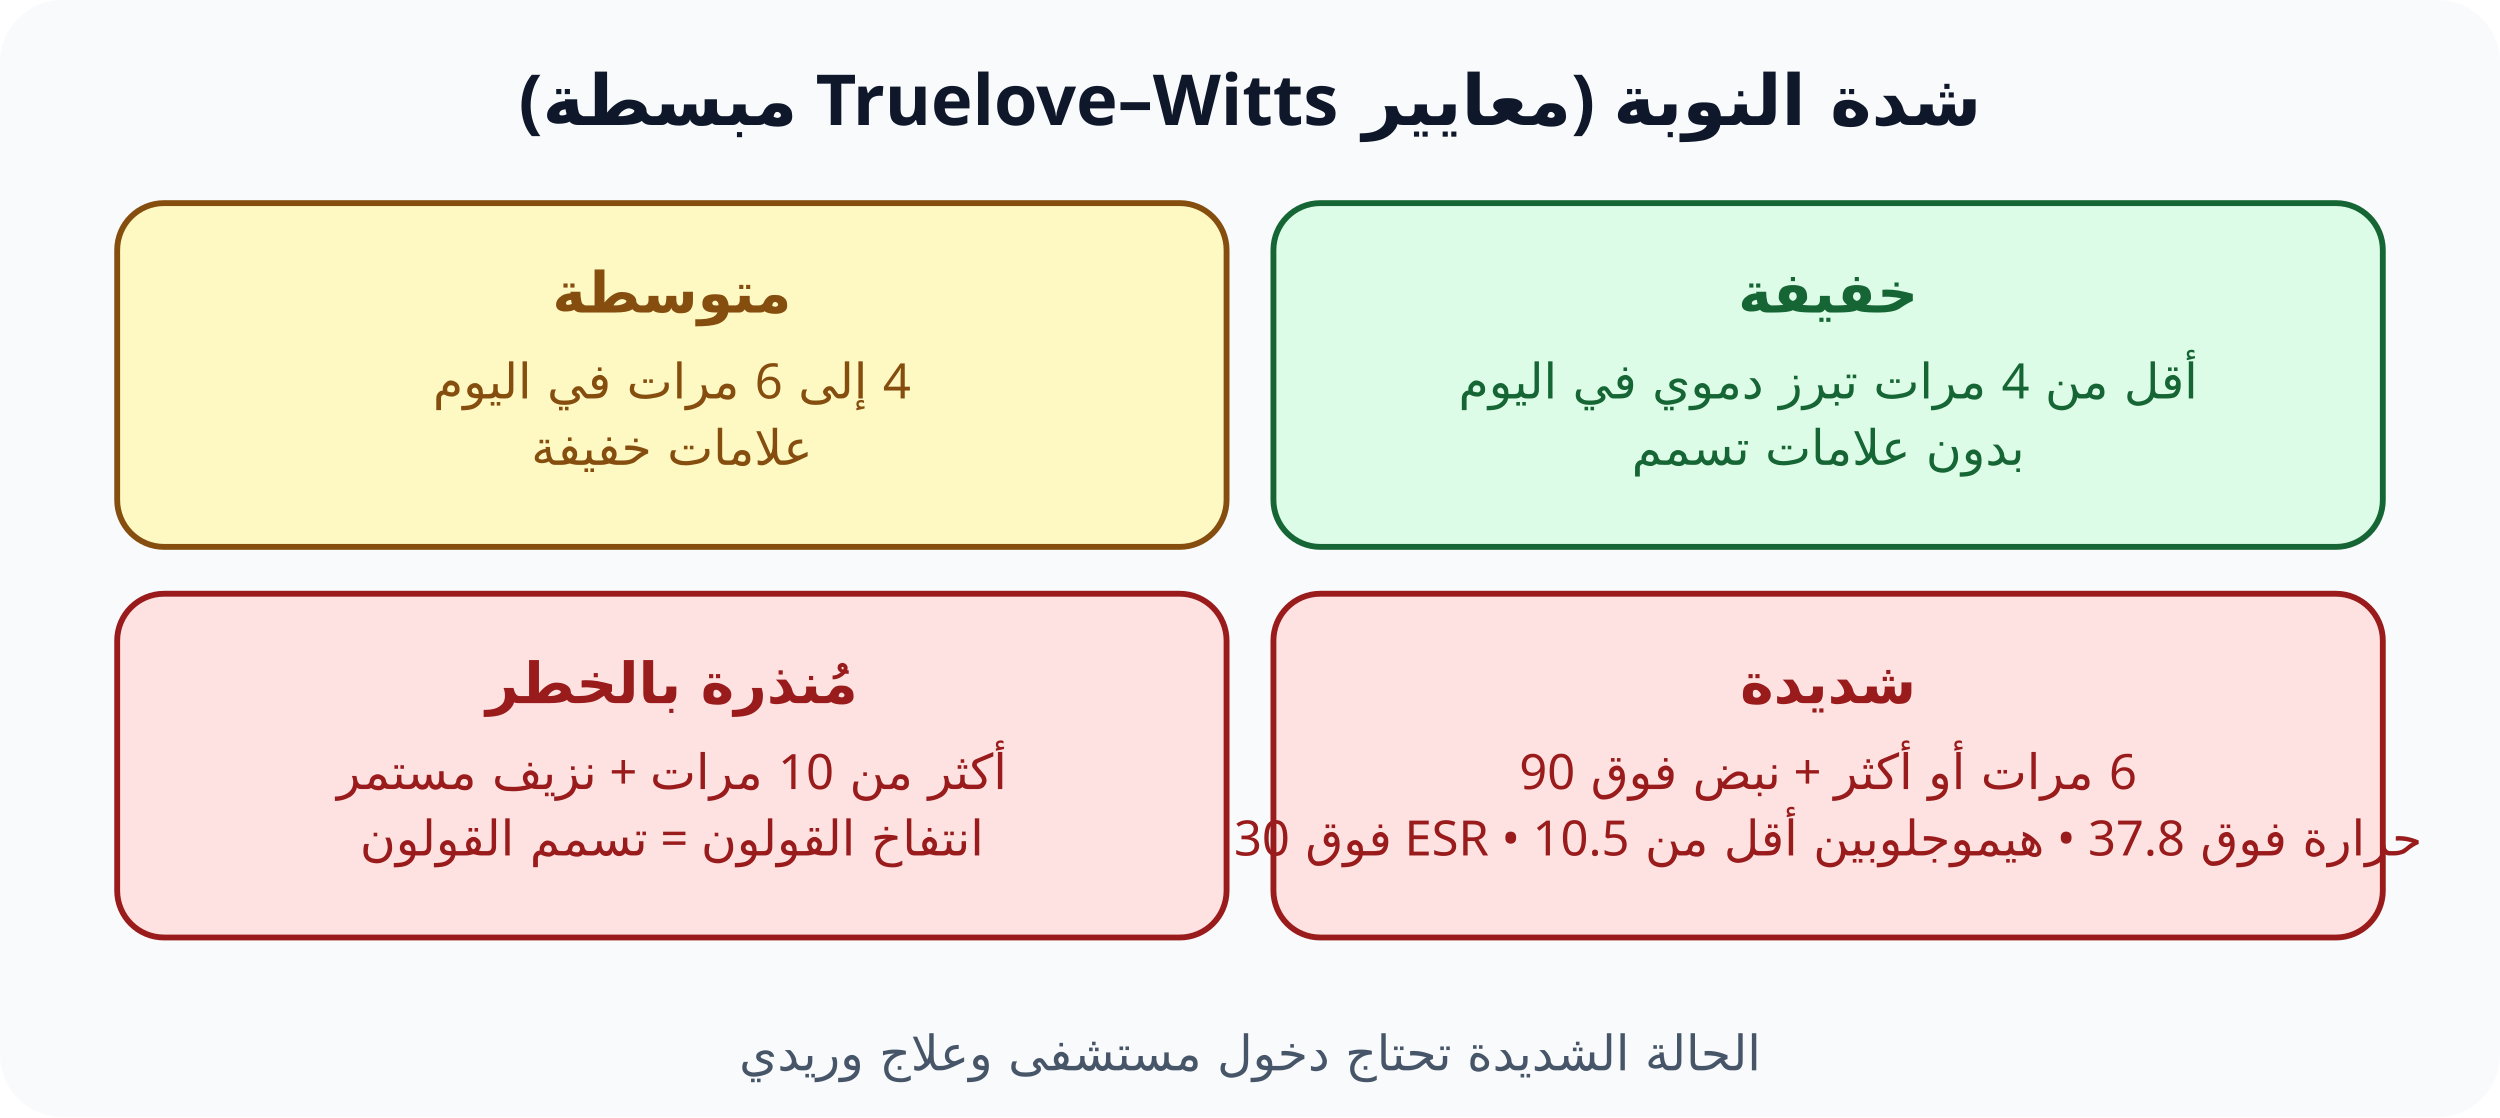
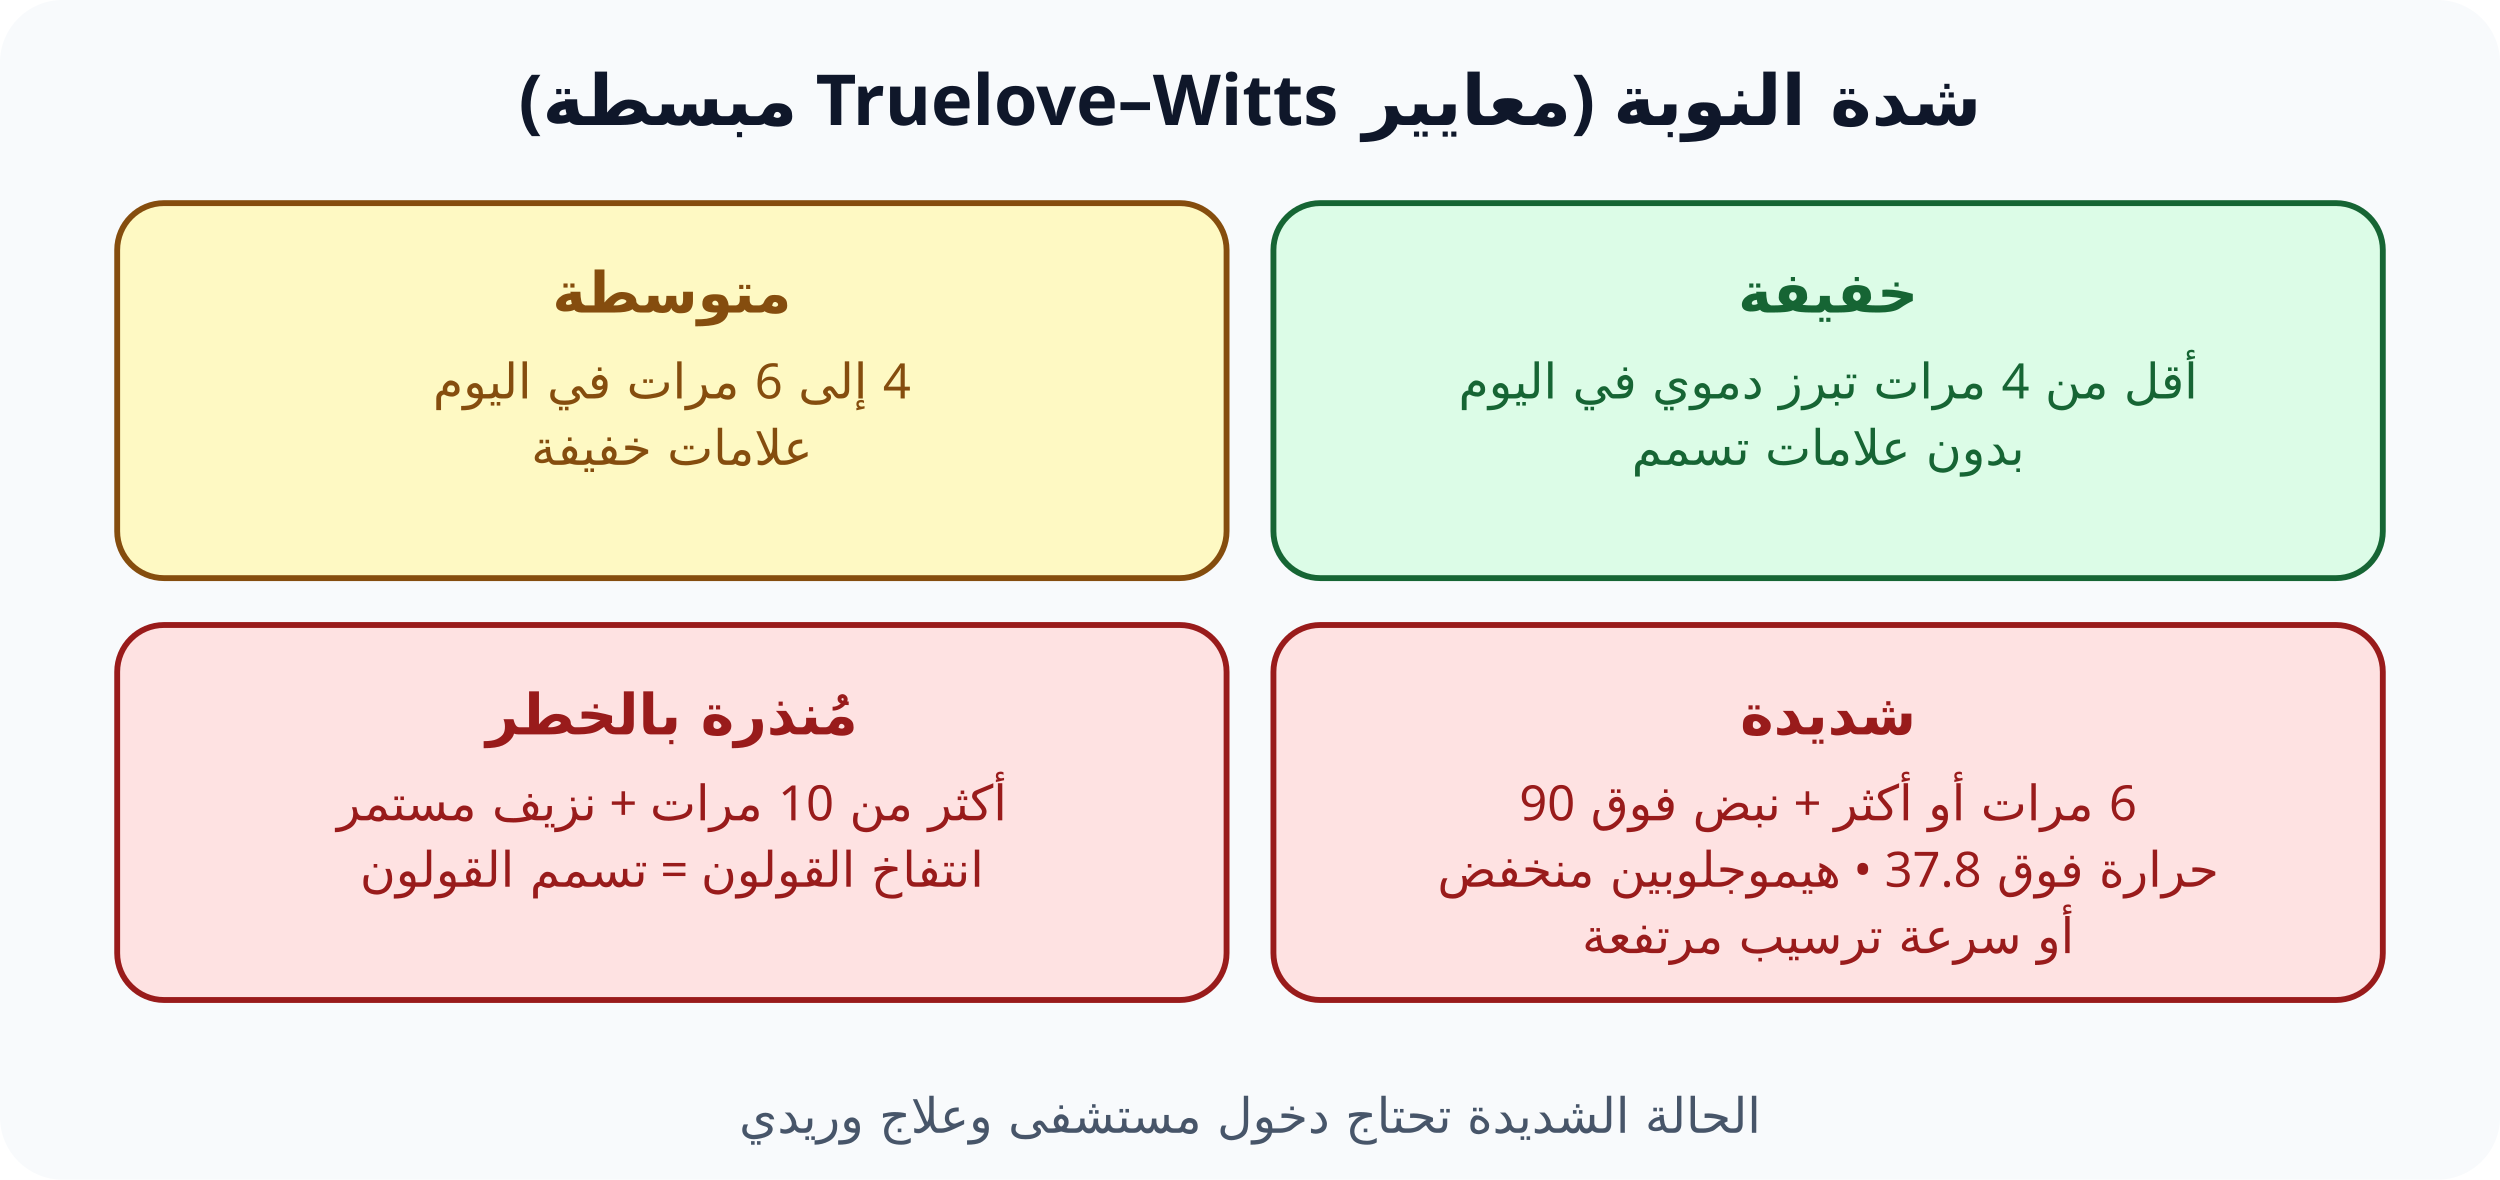
- <svg xmlns="http://www.w3.org/2000/svg" viewBox="0 0 640 286" font-family="Cairo, Tahoma, sans-serif" direction="rtl">
-   <rect width="640" height="286" rx="16" fill="#f8fafc" />
+ <svg xmlns="http://www.w3.org/2000/svg" viewBox="0 0 640 302" font-family="Cairo, Tahoma, sans-serif" direction="rtl">
+   <rect width="640" height="302" rx="16" fill="#f8fafc" />
  <text x="320" y="32" text-anchor="middle" font-size="18" font-weight="800" fill="#0f172a">شدة النوبة (معايير Truelove–Witts مبسطة)</text>
-   <rect x="326" y="52" width="284" height="88" rx="12" fill="#dcfce7" stroke="#166534" stroke-width="1.5" />
+   <rect x="326" y="52" width="284" height="96" rx="12" fill="#dcfce7" stroke="#166534" stroke-width="1.5" />
  <text x="468" y="80" text-anchor="middle" font-size="14.5" font-weight="800" fill="#166534">خفيفة</text>
  <text x="468" y="102" text-anchor="middle" font-size="12.5" fill="#166534">أقل من 4 مرات تبرز دموي في اليوم</text>
  <text x="468" y="119" text-anchor="middle" font-size="12.5" fill="#166534">بدون علامات تسمم</text>
-   <rect x="30" y="52" width="284" height="88" rx="12" fill="#fef9c3" stroke="#854d0e" stroke-width="1.5" />
+   <rect x="30" y="52" width="284" height="96" rx="12" fill="#fef9c3" stroke="#854d0e" stroke-width="1.5" />
  <text x="172" y="80" text-anchor="middle" font-size="14.5" font-weight="800" fill="#854d0e">متوسطة</text>
  <text x="172" y="102" text-anchor="middle" font-size="12.5" fill="#854d0e">4 إلى 6 مرات في اليوم</text>
  <text x="172" y="119" text-anchor="middle" font-size="12.5" fill="#854d0e">علامات خفيفة</text>
-   <rect x="326" y="152" width="284" height="88" rx="12" fill="#fee2e2" stroke="#991b1b" stroke-width="1.5" />
-   <text x="468" y="180" text-anchor="middle" font-size="14.5" font-weight="800" fill="#991b1b">شديدة</text>
-   <text x="468" y="202" text-anchor="middle" font-size="12.5" fill="#991b1b">6 مرات أو أكثر + نبض فوق 90</text>
-   <text x="468" y="219" text-anchor="middle" font-size="12.5" fill="#991b1b">حرارة فوق 37.8 • هيموجلوبين أقل من 10.5 • ESR فوق 30</text>
-   <rect x="30" y="152" width="284" height="88" rx="12" fill="#fee2e2" stroke="#991b1b" stroke-width="1.5" />
-   <text x="172" y="180" text-anchor="middle" font-size="14.5" font-weight="800" fill="#991b1b">مُنذرة بالخطر</text>
-   <text x="172" y="202" text-anchor="middle" font-size="12.5" fill="#991b1b">أكثر من 10 مرات + نزيف مستمر</text>
-   <text x="172" y="219" text-anchor="middle" font-size="12.5" fill="#991b1b">انتفاخ القولون = تسمم القولون</text>
-   <text x="320" y="274" text-anchor="middle" font-size="12.5" fill="#475569">الحالة الشديدة تحتاج دخول مستشفى وعلاج وريدي</text>
+   <rect x="326" y="160" width="284" height="96" rx="12" fill="#fee2e2" stroke="#991b1b" stroke-width="1.5" />
+   <text x="468" y="188" text-anchor="middle" font-size="14.5" font-weight="800" fill="#991b1b">شديدة</text>
+   <text x="468" y="210" text-anchor="middle" font-size="12.5" fill="#991b1b">6 مرات أو أكثر + نبض فوق 90</text>
+   <text x="468" y="227" text-anchor="middle" font-size="12.5" fill="#991b1b">حرارة فوق 37.8 • هيموجلوبين منخفض</text>
+   <text x="468" y="244" text-anchor="middle" font-size="12.5" fill="#991b1b">أو سرعة ترسيب مرتفعة</text>
+   <rect x="30" y="160" width="284" height="96" rx="12" fill="#fee2e2" stroke="#991b1b" stroke-width="1.5" />
+   <text x="172" y="188" text-anchor="middle" font-size="14.5" font-weight="800" fill="#991b1b">مُنذرة بالخطر</text>
+   <text x="172" y="210" text-anchor="middle" font-size="12.5" fill="#991b1b">أكثر من 10 مرات + نزيف مستمر</text>
+   <text x="172" y="227" text-anchor="middle" font-size="12.5" fill="#991b1b">انتفاخ القولون = تسمم القولون</text>
+   <text x="320" y="290" text-anchor="middle" font-size="12.5" fill="#475569">الحالة الشديدة تحتاج دخول مستشفى وعلاج وريدي</text>
</svg>
